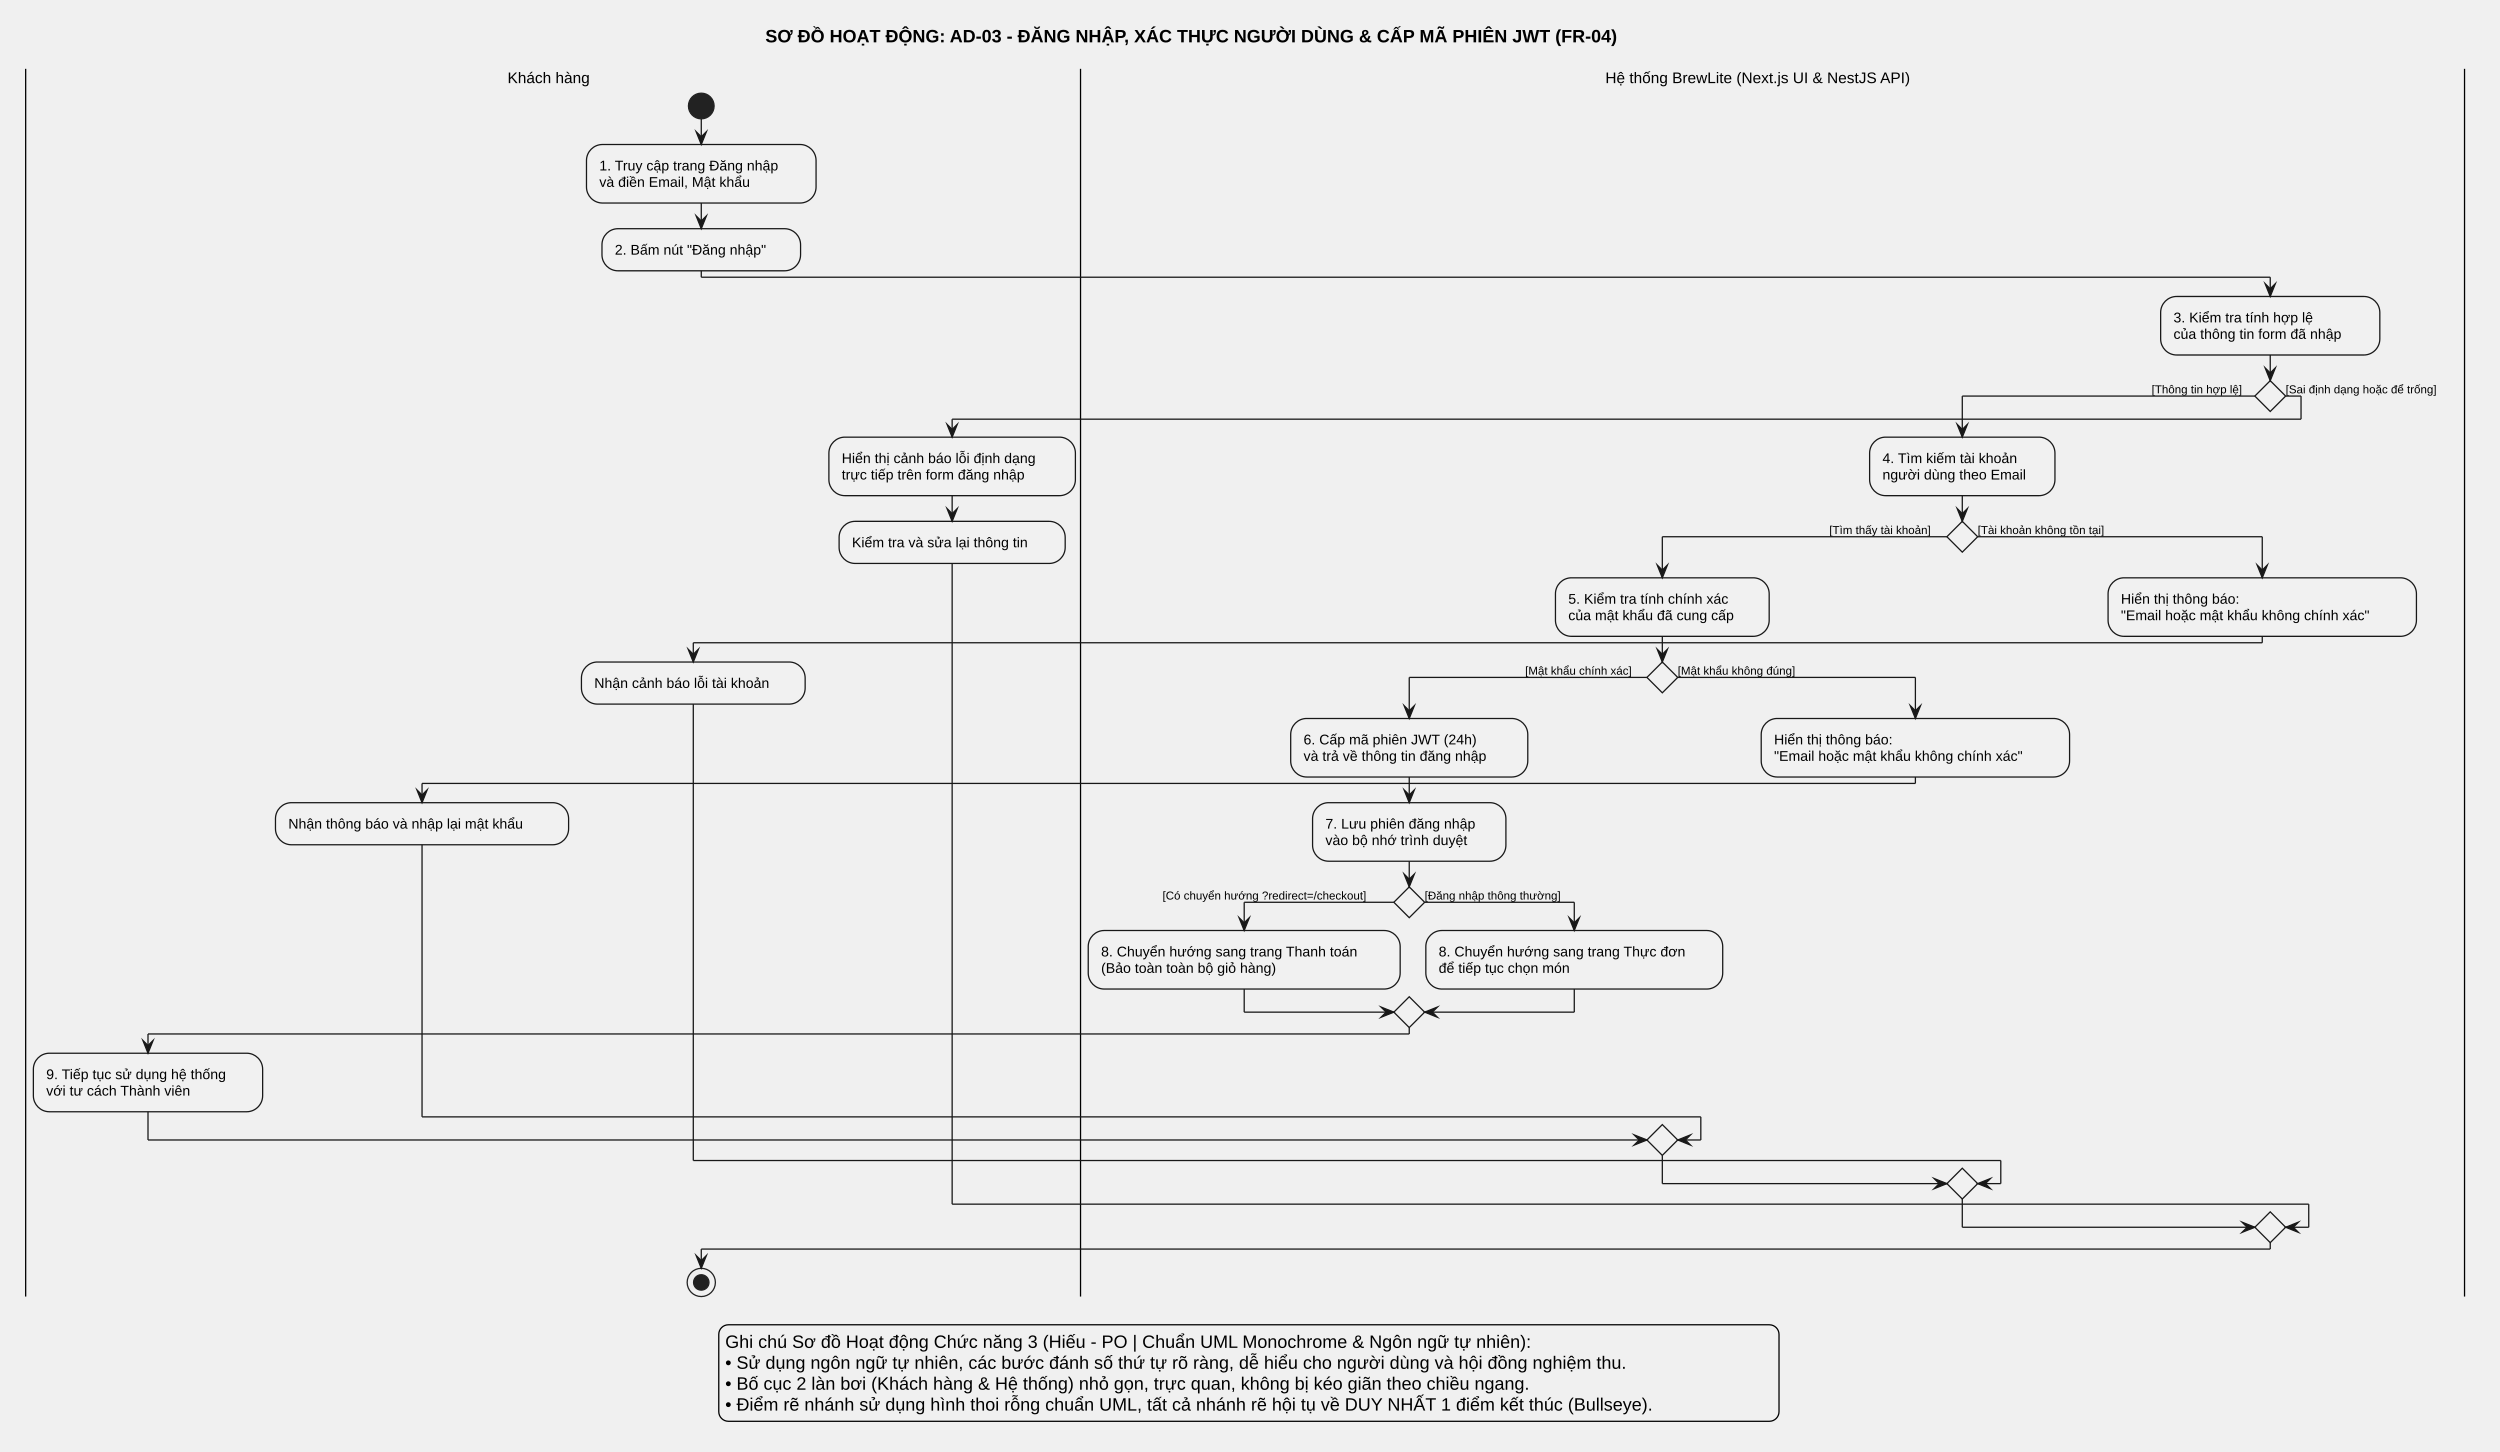
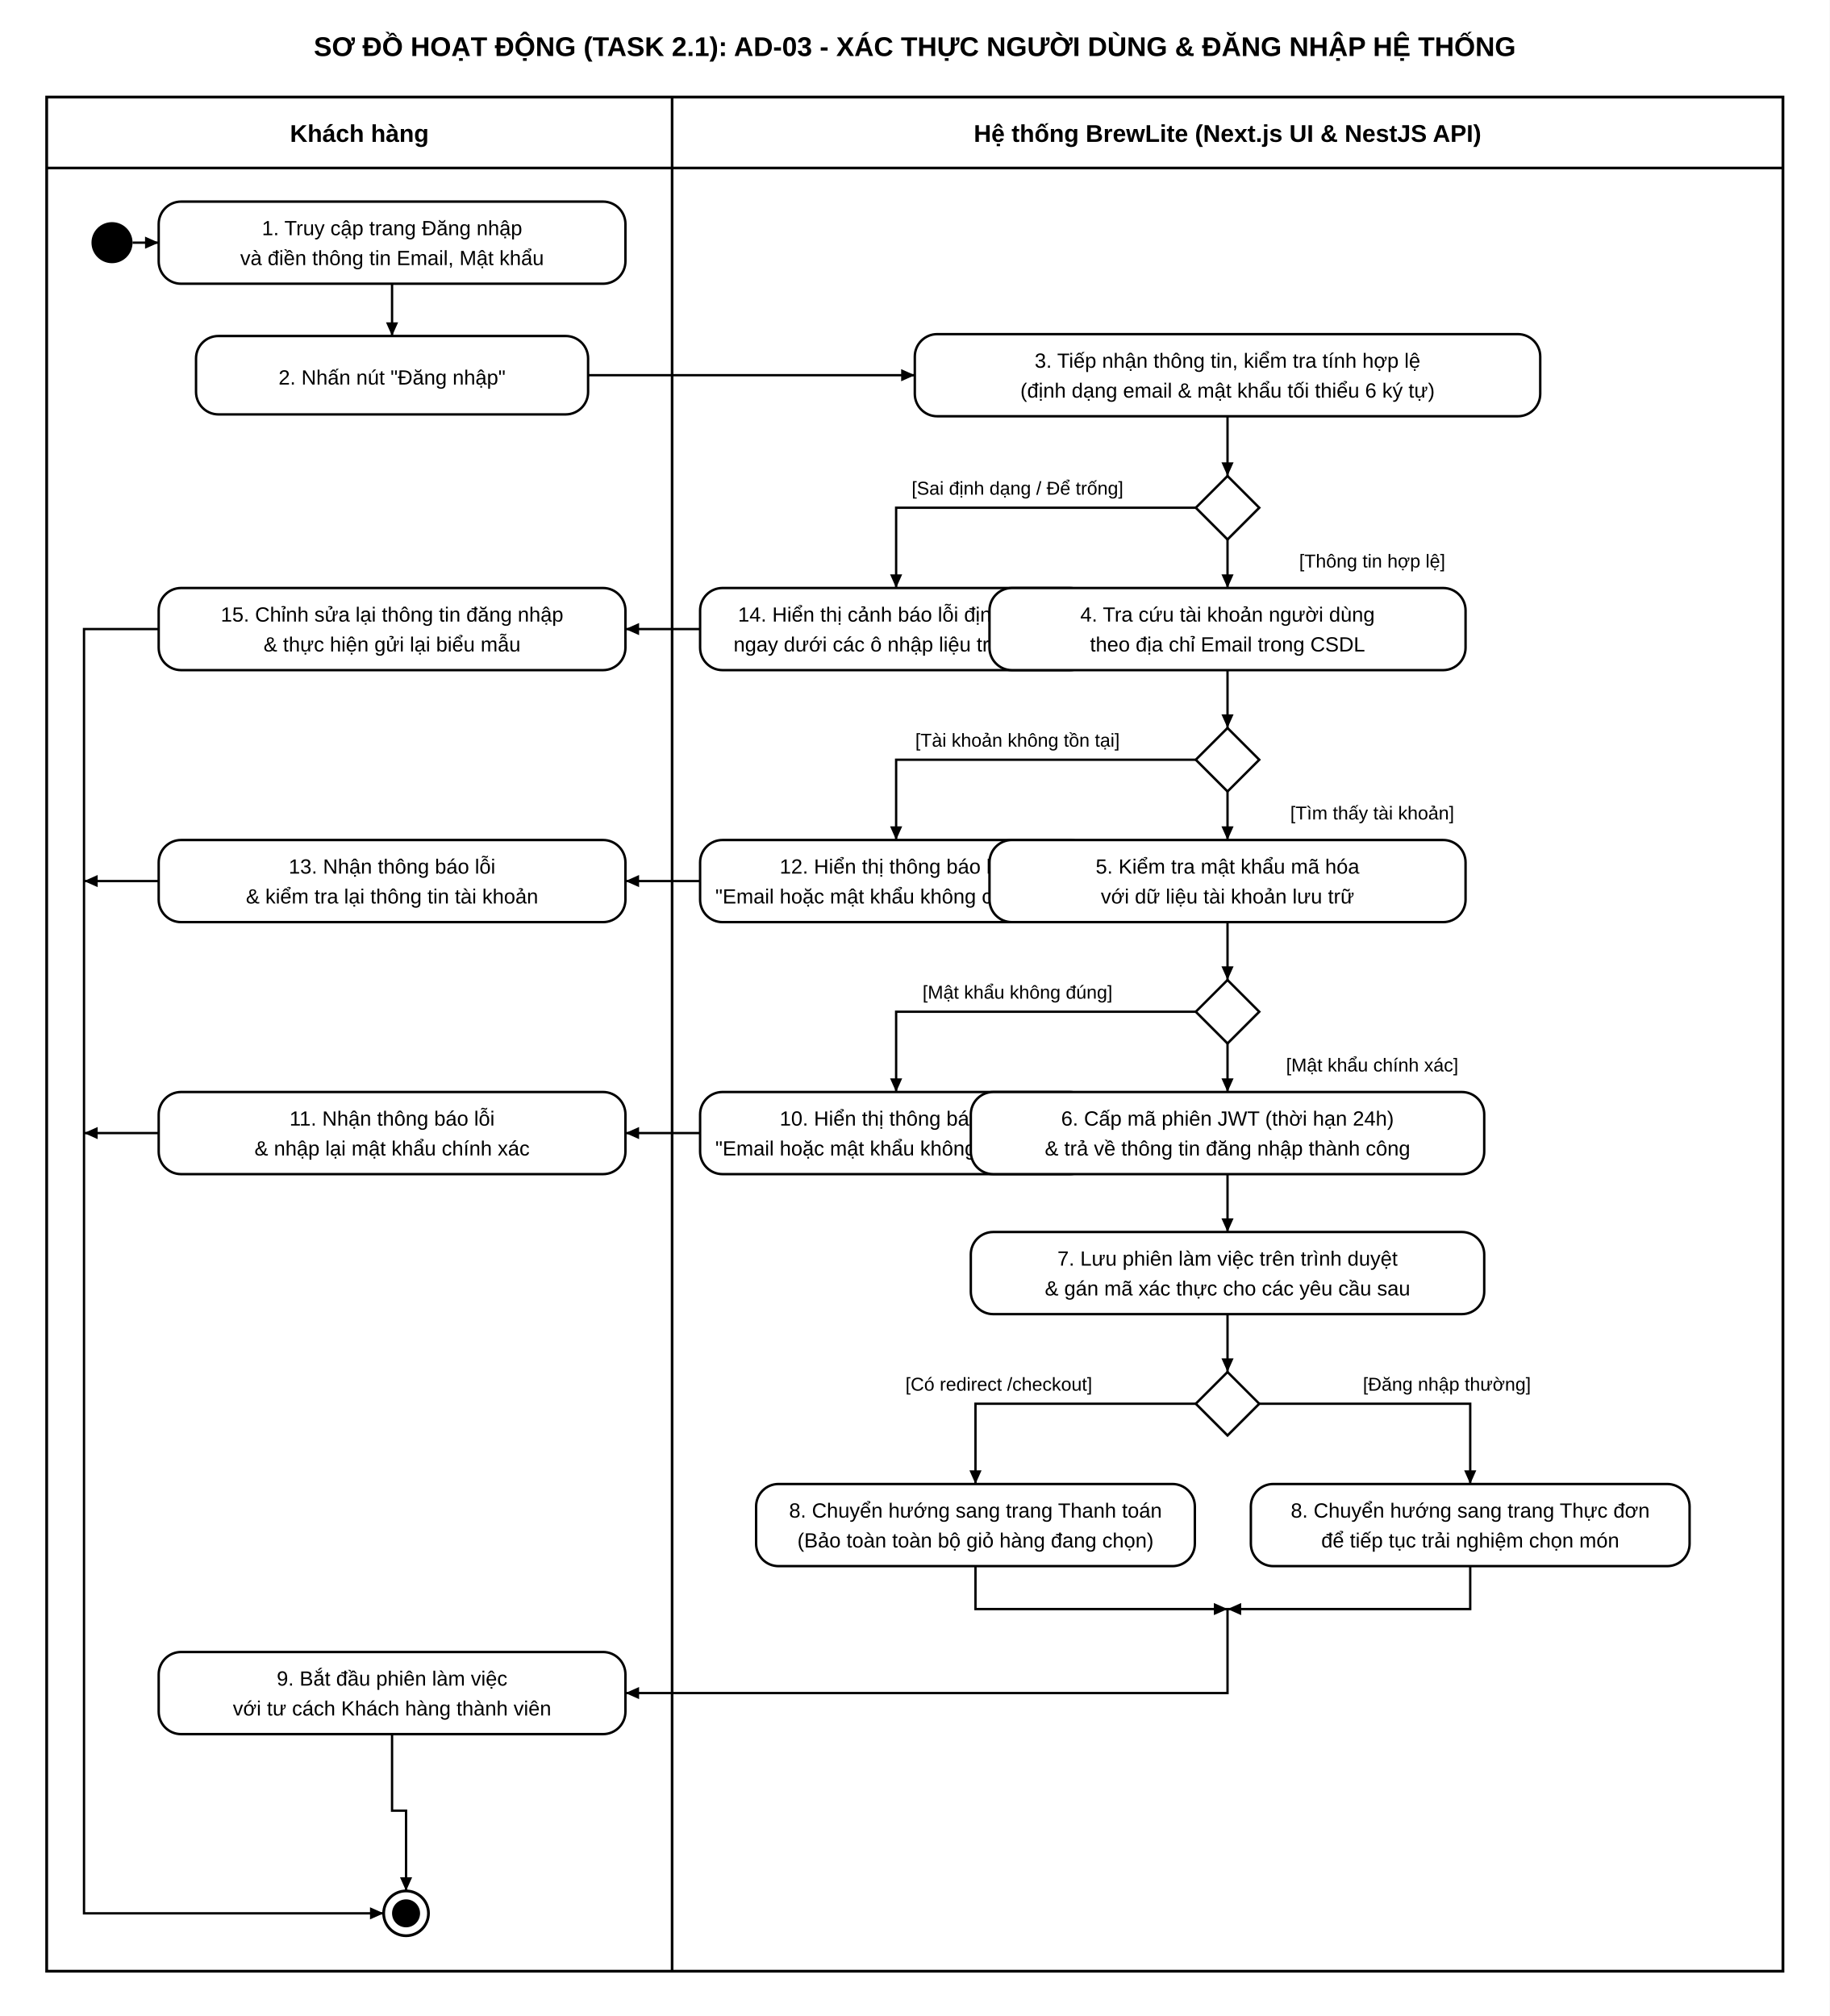
- <svg xmlns="http://www.w3.org/2000/svg" version="1.1" data-diagram-type="ACTIVITY" style="width:1461px;height:848px;background:#FFFFFF;" width="1461px" height="848.25px" viewBox="0 0 1461 848" zoomAndPan="magnify" preserveAspectRatio="none" contentStyleType="text/css">
-   <defs />
-   <g font-family="sans-serif" lengthAdjust="spacing">
-     <g class="title" data-source-line="19">
-       <text x="447.27" y="24.746" fill="#000" font-size="10.5" textLength="565.165" font-weight="700" font-family="'Segoe UI', 'Arial', sans-serif">SƠ ĐỒ HOẠT ĐỘNG: AD-03 - ĐĂNG NHẬP, XÁC THỰC NGƯỜI DÙNG &amp; CẤP MÃ PHIÊN JWT (FR-04)</text>
-     </g>
-     <rect x="15" y="40.22" width="1425.954" height="10.477" fill="none" style="stroke:none;" />
-     <ellipse cx="409.824" cy="61.947" rx="7.5" ry="7.5" fill="#222" style="stroke:#222;stroke-width:0.75;" />
-     <rect x="342.741" y="84.447" width="134.166" height="34.207" fill="#F1F1F1" style="stroke:#181818;stroke-width:0.75;" rx="9.375" ry="9.375" />
-     <text x="350.241" y="99.605" fill="#000" font-size="8.25" textLength="119.166" font-family="'Segoe UI', 'Arial', sans-serif">1. Truy cập trang Đăng nhập</text>
-     <text x="350.241" y="109.208" fill="#000" font-size="8.25" textLength="99.471" font-family="'Segoe UI', 'Arial', sans-serif">và điền Email, Mật khẩu</text>
-     <rect x="351.795" y="133.654" width="116.058" height="24.604" fill="#F1F1F1" style="stroke:#181818;stroke-width:0.75;" rx="9.375" ry="9.375" />
-     <text x="359.295" y="148.812" fill="#000" font-size="8.25" textLength="101.058" font-family="'Segoe UI', 'Arial', sans-serif">2. Bấm nút "Đăng nhập"</text>
-     <rect x="19.5" y="615.5" width="133.989" height="34.207" fill="#F1F1F1" style="stroke:#181818;stroke-width:0.75;" rx="9.375" ry="9.375" />
-     <text x="27" y="630.657" fill="#000" font-size="8.25" textLength="118.989" font-family="'Segoe UI', 'Arial', sans-serif">9. Tiếp tục sử dụng hệ thống</text>
-     <text x="27" y="640.261" fill="#000" font-size="8.25" textLength="93.791" font-family="'Segoe UI', 'Arial', sans-serif">với tư cách Thành viên</text>
-     <rect x="160.989" y="469.085" width="171.303" height="24.604" fill="#F1F1F1" style="stroke:#181818;stroke-width:0.75;" rx="9.375" ry="9.375" />
-     <text x="168.489" y="484.243" fill="#000" font-size="8.25" textLength="156.303" font-family="'Segoe UI', 'Arial', sans-serif">Nhận thông báo và nhập lại mật khẩu</text>
-     <rect x="339.791" y="386.878" width="130.738" height="24.604" fill="#F1F1F1" style="stroke:#181818;stroke-width:0.75;" rx="9.375" ry="9.375" />
-     <text x="347.291" y="402.036" fill="#000" font-size="8.25" textLength="115.738" font-family="'Segoe UI', 'Arial', sans-serif">Nhận cảnh báo lỗi tài khoản</text>
-     <rect x="484.407" y="255.464" width="144.055" height="34.207" fill="#F1F1F1" style="stroke:#181818;stroke-width:0.75;" rx="9.375" ry="9.375" />
-     <text x="491.907" y="270.622" fill="#000" font-size="8.25" textLength="129.055" font-family="'Segoe UI', 'Arial', sans-serif">Hiển thị cảnh báo lỗi định dạng</text>
-     <text x="491.907" y="280.226" fill="#000" font-size="8.25" textLength="123.162" font-family="'Segoe UI', 'Arial', sans-serif">trực tiếp trên form đăng nhập</text>
-     <rect x="490.373" y="304.671" width="132.123" height="24.604" fill="#F1F1F1" style="stroke:#181818;stroke-width:0.75;" rx="9.375" ry="9.375" />
-     <text x="497.873" y="319.829" fill="#000" font-size="8.25" textLength="117.123" font-family="'Segoe UI', 'Arial', sans-serif">Kiểm tra và sửa lại thông tin</text>
-     <ellipse cx="409.824" cy="749.457" rx="8.25" ry="8.25" fill="none" style="stroke:#222;stroke-width:0.75;" />
-     <ellipse cx="409.824" cy="749.457" rx="4.5" ry="4.5" fill="#222" style="stroke:#222;stroke-width:0.75;" />
-     <line x1="15" y1="40.22" x2="15" y2="757.707" style="stroke:#000;stroke-width:0.75;" />
-     <rect x="1262.682" y="173.257" width="128.087" height="34.207" fill="#F1F1F1" style="stroke:#181818;stroke-width:0.75;" rx="9.375" ry="9.375" />
-     <text x="1270.182" y="188.415" fill="#000" font-size="8.25" textLength="92.345" font-family="'Segoe UI', 'Arial', sans-serif">3. Kiểm tra tính hợp lệ</text>
-     <text x="1270.182" y="198.019" fill="#000" font-size="8.25" textLength="113.087" font-family="'Segoe UI', 'Arial', sans-serif">của thông tin form đã nhập</text>
-     <polygon points="1326.725,222.464,1326.725,222.464,1335.725,231.464,1326.725,240.464,1326.725,240.464,1317.725,231.464,1326.725,222.464" fill="#F1F1F1" style="stroke:#181818;stroke-width:0.75;stroke-linejoin:miter;stroke-miterlimit:10;" />
-     <text x="1257.407" y="229.872" fill="#000" font-size="6.75" textLength="60.318" font-family="'Segoe UI', 'Arial', sans-serif">[Thông tin hợp lệ]</text>
-     <text x="1335.725" y="229.872" fill="#000" font-size="6.75" textLength="100.798" font-family="'Segoe UI', 'Arial', sans-serif">[Sai định dạng hoặc để trống]</text>
-     <rect x="1092.605" y="255.464" width="108.308" height="34.207" fill="#F1F1F1" style="stroke:#181818;stroke-width:0.75;" rx="9.375" ry="9.375" />
-     <text x="1100.105" y="270.622" fill="#000" font-size="8.25" textLength="89.832" font-family="'Segoe UI', 'Arial', sans-serif">4. Tìm kiếm tài khoản</text>
-     <text x="1100.105" y="280.226" fill="#000" font-size="8.25" textLength="93.308" font-family="'Segoe UI', 'Arial', sans-serif">người dùng theo Email</text>
-     <polygon points="1146.759,304.671,1146.759,304.671,1155.759,313.671,1146.759,322.671,1146.759,322.671,1137.759,313.671,1146.759,304.671" fill="#F1F1F1" style="stroke:#181818;stroke-width:0.75;stroke-linejoin:miter;stroke-miterlimit:10;" />
-     <text x="1069.036" y="312.079" fill="#000" font-size="6.75" textLength="68.723" font-family="'Segoe UI', 'Arial', sans-serif">[Tìm thấy tài khoản]</text>
-     <text x="1155.759" y="312.079" fill="#000" font-size="6.75" textLength="85.308" font-family="'Segoe UI', 'Arial', sans-serif">[Tài khoản không tồn tại]</text>
-     <rect x="909.007" y="337.671" width="124.901" height="34.207" fill="#F1F1F1" style="stroke:#181818;stroke-width:0.75;" rx="9.375" ry="9.375" />
-     <text x="916.507" y="352.829" fill="#000" font-size="8.25" textLength="106.452" font-family="'Segoe UI', 'Arial', sans-serif">5. Kiểm tra tính chính xác</text>
-     <text x="916.507" y="362.433" fill="#000" font-size="8.25" textLength="109.901" font-family="'Segoe UI', 'Arial', sans-serif">của mật khẩu đã cung cấp</text>
-     <polygon points="971.457,386.878,971.457,386.878,980.457,395.878,971.457,404.878,971.457,404.878,962.457,395.878,971.457,386.878" fill="#F1F1F1" style="stroke:#181818;stroke-width:0.75;stroke-linejoin:miter;stroke-miterlimit:10;" />
-     <text x="891.282" y="394.286" fill="#000" font-size="6.75" textLength="71.175" font-family="'Segoe UI', 'Arial', sans-serif">[Mật khẩu chính xác]</text>
-     <text x="980.457" y="394.286" fill="#000" font-size="6.75" textLength="78.917" font-family="'Segoe UI', 'Arial', sans-serif">[Mật khẩu không đúng]</text>
-     <rect x="754.282" y="419.878" width="138.553" height="34.207" fill="#F1F1F1" style="stroke:#181818;stroke-width:0.75;" rx="9.375" ry="9.375" />
-     <text x="761.782" y="435.036" fill="#000" font-size="8.25" textLength="110.984" font-family="'Segoe UI', 'Arial', sans-serif">6. Cấp mã phiên JWT (24h)</text>
-     <text x="761.782" y="444.64" fill="#000" font-size="8.25" textLength="123.553" font-family="'Segoe UI', 'Arial', sans-serif">và trả về thông tin đăng nhập</text>
-     <rect x="767.066" y="469.085" width="112.985" height="34.207" fill="#F1F1F1" style="stroke:#181818;stroke-width:0.75;" rx="9.375" ry="9.375" />
-     <text x="774.566" y="484.243" fill="#000" font-size="8.25" textLength="97.985" font-family="'Segoe UI', 'Arial', sans-serif">7. Lưu phiên đăng nhập</text>
-     <text x="774.566" y="493.847" fill="#000" font-size="8.25" textLength="94.299" font-family="'Segoe UI', 'Arial', sans-serif">vào bộ nhớ trình duyệt</text>
-     <polygon points="823.558,518.292,823.558,518.292,832.558,527.292,823.558,536.292,823.558,536.292,814.558,527.292,823.558,518.292" fill="#F1F1F1" style="stroke:#181818;stroke-width:0.75;stroke-linejoin:miter;stroke-miterlimit:10;" />
-     <text x="679.367" y="525.701" fill="#000" font-size="6.75" textLength="135.191" font-family="'Segoe UI', 'Arial', sans-serif">[Có chuyển hướng ?redirect=/checkout]</text>
-     <text x="832.558" y="525.701" fill="#000" font-size="6.75" textLength="90.123" font-family="'Segoe UI', 'Arial', sans-serif">[Đăng nhập thông thường]</text>
-     <rect x="635.963" y="543.792" width="182.296" height="34.207" fill="#F1F1F1" style="stroke:#181818;stroke-width:0.75;" rx="9.375" ry="9.375" />
-     <text x="643.463" y="558.95" fill="#000" font-size="8.25" textLength="167.296" font-family="'Segoe UI', 'Arial', sans-serif">8. Chuyển hướng sang trang Thanh toán</text>
-     <text x="643.463" y="568.554" fill="#000" font-size="8.25" textLength="116.056" font-family="'Segoe UI', 'Arial', sans-serif">(Bảo toàn toàn bộ giỏ hàng)</text>
-     <rect x="833.259" y="543.792" width="173.494" height="34.207" fill="#F1F1F1" style="stroke:#181818;stroke-width:0.75;" rx="9.375" ry="9.375" />
-     <text x="840.759" y="558.95" fill="#000" font-size="8.25" textLength="158.494" font-family="'Segoe UI', 'Arial', sans-serif">8. Chuyển hướng sang trang Thực đơn</text>
-     <text x="840.759" y="568.554" fill="#000" font-size="8.25" textLength="87.995" font-family="'Segoe UI', 'Arial', sans-serif">để tiếp tục chọn món</text>
-     <polygon points="823.558,582.5,832.558,591.5,823.558,600.5,814.558,591.5,823.558,582.5" fill="#F1F1F1" style="stroke:#181818;stroke-width:0.75;stroke-linejoin:miter;stroke-miterlimit:10;" />
-     <rect x="1029.253" y="419.878" width="180.205" height="34.207" fill="#F1F1F1" style="stroke:#181818;stroke-width:0.75;" rx="9.375" ry="9.375" />
-     <text x="1036.753" y="435.036" fill="#000" font-size="8.25" textLength="79.519" font-family="'Segoe UI', 'Arial', sans-serif">Hiển thị thông báo:</text>
-     <text x="1036.753" y="444.64" fill="#000" font-size="8.25" textLength="165.205" font-family="'Segoe UI', 'Arial', sans-serif">"Email hoặc mật khẩu không chính xác"</text>
-     <polygon points="971.457,657.207,980.457,666.207,971.457,675.207,962.457,666.207,971.457,657.207" fill="#F1F1F1" style="stroke:#181818;stroke-width:0.75;stroke-linejoin:miter;stroke-miterlimit:10;" />
-     <rect x="1231.958" y="337.671" width="180.205" height="34.207" fill="#F1F1F1" style="stroke:#181818;stroke-width:0.75;" rx="9.375" ry="9.375" />
-     <text x="1239.458" y="352.829" fill="#000" font-size="8.25" textLength="79.519" font-family="'Segoe UI', 'Arial', sans-serif">Hiển thị thông báo:</text>
-     <text x="1239.458" y="362.433" fill="#000" font-size="8.25" textLength="165.205" font-family="'Segoe UI', 'Arial', sans-serif">"Email hoặc mật khẩu không chính xác"</text>
-     <polygon points="1146.759,682.707,1155.759,691.707,1146.759,700.707,1137.759,691.707,1146.759,682.707" fill="#F1F1F1" style="stroke:#181818;stroke-width:0.75;stroke-linejoin:miter;stroke-miterlimit:10;" />
-     <polygon points="1326.725,708.207,1335.725,717.207,1326.725,726.207,1317.725,717.207,1326.725,708.207" fill="#F1F1F1" style="stroke:#181818;stroke-width:0.75;stroke-linejoin:miter;stroke-miterlimit:10;" />
-     <line x1="631.463" y1="40.22" x2="631.463" y2="757.707" style="stroke:#000;stroke-width:0.75;" />
-     <line x1="1440.274" y1="40.22" x2="1440.274" y2="757.707" style="stroke:#000;stroke-width:0.75;" />
-     <line x1="409.824" y1="69.447" x2="409.824" y2="84.447" style="stroke:#181818;stroke-width:0.75;" />
-     <polygon points="406.824,76.947,409.824,84.447,412.824,76.947,409.824,79.947" fill="#181818" style="stroke:#181818;stroke-width:0.75;stroke-linejoin:miter;stroke-miterlimit:10;" />
-     <line x1="409.824" y1="118.654" x2="409.824" y2="133.654" style="stroke:#181818;stroke-width:0.75;" />
-     <polygon points="406.824,126.154,409.824,133.654,412.824,126.154,409.824,129.154" fill="#181818" style="stroke:#181818;stroke-width:0.75;stroke-linejoin:miter;stroke-miterlimit:10;" />
-     <line x1="556.435" y1="289.671" x2="556.435" y2="304.671" style="stroke:#181818;stroke-width:0.75;" />
-     <polygon points="553.435,297.171,556.435,304.671,559.435,297.171,556.435,300.171" fill="#181818" style="stroke:#181818;stroke-width:0.75;stroke-linejoin:miter;stroke-miterlimit:10;" />
-     <line x1="823.558" y1="454.085" x2="823.558" y2="469.085" style="stroke:#181818;stroke-width:0.75;" />
-     <polygon points="820.558,461.585,823.558,469.085,826.558,461.585,823.558,464.585" fill="#181818" style="stroke:#181818;stroke-width:0.75;stroke-linejoin:miter;stroke-miterlimit:10;" />
-     <line x1="814.558" y1="527.292" x2="727.111" y2="527.292" style="stroke:#181818;stroke-width:0.75;" />
-     <line x1="727.111" y1="527.292" x2="727.111" y2="543.792" style="stroke:#181818;stroke-width:0.75;" />
-     <polygon points="724.111,536.292,727.111,543.792,730.111,536.292,727.111,539.292" fill="#181818" style="stroke:#181818;stroke-width:0.75;stroke-linejoin:miter;stroke-miterlimit:10;" />
-     <line x1="832.558" y1="527.292" x2="920.006" y2="527.292" style="stroke:#181818;stroke-width:0.75;" />
-     <line x1="920.006" y1="527.292" x2="920.006" y2="543.792" style="stroke:#181818;stroke-width:0.75;" />
-     <polygon points="917.006,536.292,920.006,543.792,923.006,536.292,920.006,539.292" fill="#181818" style="stroke:#181818;stroke-width:0.75;stroke-linejoin:miter;stroke-miterlimit:10;" />
-     <line x1="727.111" y1="578" x2="727.111" y2="591.5" style="stroke:#181818;stroke-width:0.75;" />
-     <line x1="727.111" y1="591.5" x2="814.558" y2="591.5" style="stroke:#181818;stroke-width:0.75;" />
-     <polygon points="807.058,588.5,814.558,591.5,807.058,594.5,810.058,591.5" fill="#181818" style="stroke:#181818;stroke-width:0.75;stroke-linejoin:miter;stroke-miterlimit:10;" />
-     <line x1="920.006" y1="578" x2="920.006" y2="591.5" style="stroke:#181818;stroke-width:0.75;" />
-     <line x1="920.006" y1="591.5" x2="832.558" y2="591.5" style="stroke:#181818;stroke-width:0.75;" />
-     <polygon points="840.058,588.5,832.558,591.5,840.058,594.5,837.058,591.5" fill="#181818" style="stroke:#181818;stroke-width:0.75;stroke-linejoin:miter;stroke-miterlimit:10;" />
-     <line x1="823.558" y1="503.292" x2="823.558" y2="518.292" style="stroke:#181818;stroke-width:0.75;" />
-     <polygon points="820.558,510.792,823.558,518.292,826.558,510.792,823.558,513.792" fill="#181818" style="stroke:#181818;stroke-width:0.75;stroke-linejoin:miter;stroke-miterlimit:10;" />
-     <line x1="962.457" y1="395.878" x2="823.558" y2="395.878" style="stroke:#181818;stroke-width:0.75;" />
-     <line x1="823.558" y1="395.878" x2="823.558" y2="419.878" style="stroke:#181818;stroke-width:0.75;" />
-     <polygon points="820.558,412.378,823.558,419.878,826.558,412.378,823.558,415.378" fill="#181818" style="stroke:#181818;stroke-width:0.75;stroke-linejoin:miter;stroke-miterlimit:10;" />
-     <line x1="980.457" y1="395.878" x2="1119.356" y2="395.878" style="stroke:#181818;stroke-width:0.75;" />
-     <line x1="1119.356" y1="395.878" x2="1119.356" y2="419.878" style="stroke:#181818;stroke-width:0.75;" />
-     <polygon points="1116.356,412.378,1119.356,419.878,1122.356,412.378,1119.356,415.378" fill="#181818" style="stroke:#181818;stroke-width:0.75;stroke-linejoin:miter;stroke-miterlimit:10;" />
-     <line x1="971.457" y1="371.878" x2="971.457" y2="386.878" style="stroke:#181818;stroke-width:0.75;" />
-     <polygon points="968.457,379.378,971.457,386.878,974.457,379.378,971.457,382.378" fill="#181818" style="stroke:#181818;stroke-width:0.75;stroke-linejoin:miter;stroke-miterlimit:10;" />
-     <line x1="1137.759" y1="313.671" x2="971.457" y2="313.671" style="stroke:#181818;stroke-width:0.75;" />
-     <line x1="971.457" y1="313.671" x2="971.457" y2="337.671" style="stroke:#181818;stroke-width:0.75;" />
-     <polygon points="968.457,330.171,971.457,337.671,974.457,330.171,971.457,333.171" fill="#181818" style="stroke:#181818;stroke-width:0.75;stroke-linejoin:miter;stroke-miterlimit:10;" />
-     <line x1="1155.759" y1="313.671" x2="1322.061" y2="313.671" style="stroke:#181818;stroke-width:0.75;" />
-     <line x1="1322.061" y1="313.671" x2="1322.061" y2="337.671" style="stroke:#181818;stroke-width:0.75;" />
-     <polygon points="1319.061,330.171,1322.061,337.671,1325.061,330.171,1322.061,333.171" fill="#181818" style="stroke:#181818;stroke-width:0.75;stroke-linejoin:miter;stroke-miterlimit:10;" />
-     <line x1="971.457" y1="675.207" x2="971.457" y2="691.707" style="stroke:#181818;stroke-width:0.75;" />
-     <line x1="971.457" y1="691.707" x2="1137.759" y2="691.707" style="stroke:#181818;stroke-width:0.75;" />
-     <polygon points="1130.259,688.707,1137.759,691.707,1130.259,694.707,1133.259,691.707" fill="#181818" style="stroke:#181818;stroke-width:0.75;stroke-linejoin:miter;stroke-miterlimit:10;" />
-     <line x1="1146.759" y1="289.671" x2="1146.759" y2="304.671" style="stroke:#181818;stroke-width:0.75;" />
-     <polygon points="1143.759,297.171,1146.759,304.671,1149.759,297.171,1146.759,300.171" fill="#181818" style="stroke:#181818;stroke-width:0.75;stroke-linejoin:miter;stroke-miterlimit:10;" />
-     <line x1="1317.725" y1="231.464" x2="1146.759" y2="231.464" style="stroke:#181818;stroke-width:0.75;" />
-     <line x1="1146.759" y1="231.464" x2="1146.759" y2="255.464" style="stroke:#181818;stroke-width:0.75;" />
-     <polygon points="1143.759,247.964,1146.759,255.464,1149.759,247.964,1146.759,250.964" fill="#181818" style="stroke:#181818;stroke-width:0.75;stroke-linejoin:miter;stroke-miterlimit:10;" />
-     <line x1="1146.759" y1="700.707" x2="1146.759" y2="717.207" style="stroke:#181818;stroke-width:0.75;" />
-     <line x1="1146.759" y1="717.207" x2="1317.725" y2="717.207" style="stroke:#181818;stroke-width:0.75;" />
-     <polygon points="1310.225,714.207,1317.725,717.207,1310.225,720.207,1313.225,717.207" fill="#181818" style="stroke:#181818;stroke-width:0.75;stroke-linejoin:miter;stroke-miterlimit:10;" />
-     <line x1="1326.725" y1="207.464" x2="1326.725" y2="222.464" style="stroke:#181818;stroke-width:0.75;" />
-     <polygon points="1323.725,214.964,1326.725,222.464,1329.725,214.964,1326.725,217.964" fill="#181818" style="stroke:#181818;stroke-width:0.75;stroke-linejoin:miter;stroke-miterlimit:10;" />
-     <line x1="409.824" y1="158.257" x2="409.824" y2="162.007" style="stroke:#181818;stroke-width:0.75;" />
-     <line x1="409.824" y1="162.007" x2="1326.725" y2="162.007" style="stroke:#181818;stroke-width:0.75;" />
-     <line x1="1326.725" y1="162.007" x2="1326.725" y2="173.257" style="stroke:#181818;stroke-width:0.75;" />
-     <polygon points="1323.725,165.757,1326.725,173.257,1329.725,165.757,1326.725,168.757" fill="#181818" style="stroke:#181818;stroke-width:0.75;stroke-linejoin:miter;stroke-miterlimit:10;" />
-     <line x1="823.558" y1="600.5" x2="823.558" y2="604.25" style="stroke:#181818;stroke-width:0.75;" />
-     <line x1="823.558" y1="604.25" x2="86.494" y2="604.25" style="stroke:#181818;stroke-width:0.75;" />
-     <line x1="86.494" y1="604.25" x2="86.494" y2="615.5" style="stroke:#181818;stroke-width:0.75;" />
-     <polygon points="83.494,608,86.494,615.5,89.494,608,86.494,611" fill="#181818" style="stroke:#181818;stroke-width:0.75;stroke-linejoin:miter;stroke-miterlimit:10;" />
-     <line x1="1119.356" y1="454.085" x2="1119.356" y2="457.835" style="stroke:#181818;stroke-width:0.75;" />
-     <line x1="1119.356" y1="457.835" x2="246.64" y2="457.835" style="stroke:#181818;stroke-width:0.75;" />
-     <line x1="246.64" y1="457.835" x2="246.64" y2="469.085" style="stroke:#181818;stroke-width:0.75;" />
-     <polygon points="243.64,461.585,246.64,469.085,249.64,461.585,246.64,464.585" fill="#181818" style="stroke:#181818;stroke-width:0.75;stroke-linejoin:miter;stroke-miterlimit:10;" />
-     <line x1="86.494" y1="649.707" x2="86.494" y2="666.207" style="stroke:#181818;stroke-width:0.75;" />
-     <line x1="86.494" y1="666.207" x2="962.457" y2="666.207" style="stroke:#181818;stroke-width:0.75;" />
-     <polygon points="954.957,663.207,962.457,666.207,954.957,669.207,957.957,666.207" fill="#181818" style="stroke:#181818;stroke-width:0.75;stroke-linejoin:miter;stroke-miterlimit:10;" />
-     <line x1="246.64" y1="493.689" x2="246.64" y2="652.707" style="stroke:#181818;stroke-width:0.75;" />
-     <line x1="246.64" y1="652.707" x2="993.957" y2="652.707" style="stroke:#181818;stroke-width:0.75;" />
-     <line x1="993.957" y1="652.707" x2="993.957" y2="666.207" style="stroke:#181818;stroke-width:0.75;" />
-     <line x1="993.957" y1="666.207" x2="980.457" y2="666.207" style="stroke:#181818;stroke-width:0.75;" />
-     <polygon points="987.957,663.207,980.457,666.207,987.957,669.207,984.957,666.207" fill="#181818" style="stroke:#181818;stroke-width:0.75;stroke-linejoin:miter;stroke-miterlimit:10;" />
-     <line x1="1322.061" y1="371.878" x2="1322.061" y2="375.628" style="stroke:#181818;stroke-width:0.75;" />
-     <line x1="1322.061" y1="375.628" x2="405.16" y2="375.628" style="stroke:#181818;stroke-width:0.75;" />
-     <line x1="405.16" y1="375.628" x2="405.16" y2="386.878" style="stroke:#181818;stroke-width:0.75;" />
-     <polygon points="402.16,379.378,405.16,386.878,408.16,379.378,405.16,382.378" fill="#181818" style="stroke:#181818;stroke-width:0.75;stroke-linejoin:miter;stroke-miterlimit:10;" />
-     <line x1="405.16" y1="411.482" x2="405.16" y2="678.207" style="stroke:#181818;stroke-width:0.75;" />
-     <line x1="405.16" y1="678.207" x2="1169.259" y2="678.207" style="stroke:#181818;stroke-width:0.75;" />
-     <line x1="1169.259" y1="678.207" x2="1169.259" y2="691.707" style="stroke:#181818;stroke-width:0.75;" />
-     <line x1="1169.259" y1="691.707" x2="1155.759" y2="691.707" style="stroke:#181818;stroke-width:0.75;" />
-     <polygon points="1163.259,688.707,1155.759,691.707,1163.259,694.707,1160.259,691.707" fill="#181818" style="stroke:#181818;stroke-width:0.75;stroke-linejoin:miter;stroke-miterlimit:10;" />
-     <line x1="1335.725" y1="231.464" x2="1344.725" y2="231.464" style="stroke:#181818;stroke-width:0.75;" />
-     <line x1="1344.725" y1="231.464" x2="1344.725" y2="244.964" style="stroke:#181818;stroke-width:0.75;" />
-     <line x1="1344.725" y1="244.964" x2="556.435" y2="244.964" style="stroke:#181818;stroke-width:0.75;" />
-     <line x1="556.435" y1="244.964" x2="556.435" y2="255.464" style="stroke:#181818;stroke-width:0.75;" />
-     <polygon points="553.435,247.964,556.435,255.464,559.435,247.964,556.435,250.964" fill="#181818" style="stroke:#181818;stroke-width:0.75;stroke-linejoin:miter;stroke-miterlimit:10;" />
-     <line x1="556.435" y1="329.275" x2="556.435" y2="703.707" style="stroke:#181818;stroke-width:0.75;" />
-     <line x1="556.435" y1="703.707" x2="1349.225" y2="703.707" style="stroke:#181818;stroke-width:0.75;" />
-     <line x1="1349.225" y1="703.707" x2="1349.225" y2="717.207" style="stroke:#181818;stroke-width:0.75;" />
-     <line x1="1349.225" y1="717.207" x2="1335.725" y2="717.207" style="stroke:#181818;stroke-width:0.75;" />
-     <polygon points="1343.225,714.207,1335.725,717.207,1343.225,720.207,1340.225,717.207" fill="#181818" style="stroke:#181818;stroke-width:0.75;stroke-linejoin:miter;stroke-miterlimit:10;" />
-     <line x1="1326.725" y1="726.207" x2="1326.725" y2="729.957" style="stroke:#181818;stroke-width:0.75;" />
-     <line x1="1326.725" y1="729.957" x2="409.824" y2="729.957" style="stroke:#181818;stroke-width:0.75;" />
-     <line x1="409.824" y1="729.957" x2="409.824" y2="741.207" style="stroke:#181818;stroke-width:0.75;" />
-     <polygon points="406.824,733.707,409.824,741.207,412.824,733.707,409.824,736.707" fill="#181818" style="stroke:#181818;stroke-width:0.75;stroke-linejoin:miter;stroke-miterlimit:10;" />
-     <text x="296.596" y="48.574" fill="#000" font-size="9" textLength="53.271" font-family="'Segoe UI', 'Arial', sans-serif">Khách hàng</text>
-     <text x="938.173" y="48.574" fill="#000" font-size="9" textLength="195.39" font-family="'Segoe UI', 'Arial', sans-serif">Hệ thống BrewLite (Next.js UI &amp; NestJS API)</text>
-     <g class="legend" data-source-line="74">
-       <rect x="420.049" y="774.207" width="619.607" height="56.391" fill="none" style="stroke:#000;stroke-width:0.75;" rx="5.625" ry="5.625" />
-       <text x="423.799" y="787.703" fill="#000" font-size="10.5" textLength="518.704" font-family="'Segoe UI', 'Arial', sans-serif">Ghi chú Sơ đồ Hoạt động Chức năng 3 (Hiếu - PO | Chuẩn UML Monochrome &amp; Ngôn ngữ tự nhiên):</text>
-       <text x="423.799" y="799.926" fill="#000" font-size="10.5" textLength="590.246" font-family="'Segoe UI', 'Arial', sans-serif">• Sử dụng ngôn ngữ tự nhiên, các bước đánh số thứ tự rõ ràng, dễ hiểu cho người dùng và hội đồng nghiệm thu.</text>
-       <text x="423.799" y="812.148" fill="#000" font-size="10.5" textLength="532.516" font-family="'Segoe UI', 'Arial', sans-serif">• Bố cục 2 làn bơi (Khách hàng &amp; Hệ thống) nhỏ gọn, trực quan, không bị kéo giãn theo chiều ngang.</text>
-       <text x="423.799" y="824.371" fill="#000" font-size="10.5" textLength="612.107" font-family="'Segoe UI', 'Arial', sans-serif">• Điểm rẽ nhánh sử dụng hình thoi rỗng chuẩn UML, tất cả nhánh rẽ hội tụ về DUY NHẤT 1 điểm kết thúc (Bullseye).</text>
-     </g>
-   </g>
+ <svg xmlns="http://www.w3.org/2000/svg" viewBox="0 0 980 1080" width="980" height="1080" style="background-color:#ffffff;font-family:'Segoe UI',Arial,sans-serif;">
+   <defs>
+     <marker id="arrow" viewBox="0 0 10 10" refX="9" refY="5" markerWidth="6.5" markerHeight="6.5" orient="auto-start-reverse">
+       <path d="M 0 1 L 9 5 L 0 9 z" fill="#000000" />
+     </marker>
+     <style>
+       .title { font-size: 14.5px; font-weight: 700; fill: #000000; text-anchor: middle; }
+       .lane-header { font-size: 13px; font-weight: 700; fill: #000000; text-anchor: middle; }
+       .step-box { fill: #ffffff; stroke: #000000; stroke-width: 1.3; rx: 12; ry: 12; }
+       .step-text { font-size: 11px; fill: #000000; text-anchor: middle; }
+       .diamond { fill: #ffffff; stroke: #000000; stroke-width: 1.3; }
+       .guard { font-size: 10px; fill: #000000; }
+       .flow { fill: none; stroke: #000000; stroke-width: 1.25; marker-end: url(#arrow); }
+     </style>
+   </defs>
+   <rect width="100%" height="100%" fill="#ffffff" />
+   <text x="490" y="30" class="title">SƠ ĐỒ HOẠT ĐỘNG (TASK 2.1): AD-03 - XÁC THỰC NGƯỜI DÙNG &amp; ĐĂNG NHẬP HỆ THỐNG</text>
+   <rect x="25" y="52" width="930" height="1004" fill="none" stroke="#000000" stroke-width="1.5" />
+   <line x1="25" y1="90" x2="955" y2="90" stroke="#000000" stroke-width="1.4" />
+   <text x="192.5" y="76" class="lane-header">Khách hàng</text>
+   <line x1="360" y1="52" x2="360" y2="1056" stroke="#000000" stroke-width="1.4" />
+   <text x="657.5" y="76" class="lane-header">Hệ thống BrewLite (Next.js UI &amp; NestJS API)</text>
+   <circle cx="60" cy="130" r="11" fill="#000000" />
+   <circle cx="217.5" cy="1025" r="12" fill="#ffffff" stroke="#000000" stroke-width="1.5" />
+   <circle cx="217.5" cy="1025" r="7.5" fill="#000000" />
+   <rect x="85" y="108" width="250" height="44" class="step-box" />
+   <text x="210" y="126" class="step-text">1. Truy cập trang Đăng nhập</text>
+   <text x="210" y="142" class="step-text">và điền thông tin Email, Mật khẩu</text>
+   <rect x="105" y="180" width="210" height="42" class="step-box" />
+   <text x="210" y="206" class="step-text">2. Nhấn nút "Đăng nhập"</text>
+   <rect x="490" y="179" width="335" height="44" class="step-box" />
+   <text x="657.5" y="197" class="step-text">3. Tiếp nhận thông tin, kiểm tra tính hợp lệ</text>
+   <text x="657.5" y="213" class="step-text">(định dạng email &amp; mật khẩu tối thiểu 6 ký tự)</text>
+   <polygon points="657.5,255 674.5,272 657.5,289 640.5,272" class="diamond" />
+   <rect x="375" y="315" width="210" height="44" class="step-box" />
+   <text x="480" y="333" class="step-text">14. Hiển thị cảnh báo lỗi định dạng</text>
+   <text x="480" y="349" class="step-text">ngay dưới các ô nhập liệu trên form</text>
+   <rect x="85" y="315" width="250" height="44" class="step-box" />
+   <text x="210" y="333" class="step-text">15. Chỉnh sửa lại thông tin đăng nhập</text>
+   <text x="210" y="349" class="step-text">&amp; thực hiện gửi lại biểu mẫu</text>
+   <rect x="530" y="315" width="255" height="44" class="step-box" />
+   <text x="657.5" y="333" class="step-text">4. Tra cứu tài khoản người dùng</text>
+   <text x="657.5" y="349" class="step-text">theo địa chỉ Email trong CSDL</text>
+   <polygon points="657.5,390 674.5,407 657.5,424 640.5,407" class="diamond" />
+   <rect x="375" y="450" width="210" height="44" class="step-box" />
+   <text x="480" y="468" class="step-text">12. Hiển thị thông báo lỗi:</text>
+   <text x="480" y="484" class="step-text">"Email hoặc mật khẩu không chính xác"</text>
+   <rect x="85" y="450" width="250" height="44" class="step-box" />
+   <text x="210" y="468" class="step-text">13. Nhận thông báo lỗi</text>
+   <text x="210" y="484" class="step-text">&amp; kiểm tra lại thông tin tài khoản</text>
+   <rect x="530" y="450" width="255" height="44" class="step-box" />
+   <text x="657.5" y="468" class="step-text">5. Kiểm tra mật khẩu mã hóa</text>
+   <text x="657.5" y="484" class="step-text">với dữ liệu tài khoản lưu trữ</text>
+   <polygon points="657.5,525 674.5,542 657.5,559 640.5,542" class="diamond" />
+   <rect x="375" y="585" width="210" height="44" class="step-box" />
+   <text x="480" y="603" class="step-text">10. Hiển thị thông báo lỗi:</text>
+   <text x="480" y="619" class="step-text">"Email hoặc mật khẩu không chính xác"</text>
+   <rect x="85" y="585" width="250" height="44" class="step-box" />
+   <text x="210" y="603" class="step-text">11. Nhận thông báo lỗi</text>
+   <text x="210" y="619" class="step-text">&amp; nhập lại mật khẩu chính xác</text>
+   <rect x="520" y="585" width="275" height="44" class="step-box" />
+   <text x="657.5" y="603" class="step-text">6. Cấp mã phiên JWT (thời hạn 24h)</text>
+   <text x="657.5" y="619" class="step-text">&amp; trả về thông tin đăng nhập thành công</text>
+   <rect x="520" y="660" width="275" height="44" class="step-box" />
+   <text x="657.5" y="678" class="step-text">7. Lưu phiên làm việc trên trình duyệt</text>
+   <text x="657.5" y="694" class="step-text">&amp; gán mã xác thực cho các yêu cầu sau</text>
+   <polygon points="657.5,735 674.5,752 657.5,769 640.5,752" class="diamond" />
+   <rect x="405" y="795" width="235" height="44" class="step-box" />
+   <text x="522.5" y="813" class="step-text">8. Chuyển hướng sang trang Thanh toán</text>
+   <text x="522.5" y="829" class="step-text">(Bảo toàn toàn bộ giỏ hàng đang chọn)</text>
+   <rect x="670" y="795" width="235" height="44" class="step-box" />
+   <text x="787.5" y="813" class="step-text">8. Chuyển hướng sang trang Thực đơn</text>
+   <text x="787.5" y="829" class="step-text">để tiếp tục trải nghiệm chọn món</text>
+   <rect x="85" y="885" width="250" height="44" class="step-box" />
+   <text x="210" y="903" class="step-text">9. Bắt đầu phiên làm việc</text>
+   <text x="210" y="919" class="step-text">với tư cách Khách hàng thành viên</text>
+   <path d="M 71 130 L 85 130" class="flow" />
+   <path d="M 210 152 L 210 180" class="flow" />
+   <path d="M 315 201 L 490 201" class="flow" />
+   <path d="M 657.5 223 L 657.5 255" class="flow" />
+   <path d="M 640.5 272 L 480 272 L 480 315" class="flow" />
+   <text x="545" y="265" class="guard" text-anchor="middle">[Sai định dạng / Để trống]</text>
+   <path d="M 375 337 L 335 337" class="flow" />
+   <path d="M 85 337 L 45 337 L 45 1025 L 205.5 1025" class="flow" />
+   <path d="M 657.5 289 L 657.5 315" class="flow" />
+   <text x="735" y="304" class="guard" text-anchor="middle">[Thông tin hợp lệ]</text>
+   <path d="M 657.5 359 L 657.5 390" class="flow" />
+   <path d="M 640.5 407 L 480 407 L 480 450" class="flow" />
+   <text x="545" y="400" class="guard" text-anchor="middle">[Tài khoản không tồn tại]</text>
+   <path d="M 375 472 L 335 472" class="flow" />
+   <path d="M 85 472 L 45 472" class="flow" />
+   <path d="M 657.5 424 L 657.5 450" class="flow" />
+   <text x="735" y="439" class="guard" text-anchor="middle">[Tìm thấy tài khoản]</text>
+   <path d="M 657.5 494 L 657.5 525" class="flow" />
+   <path d="M 640.5 542 L 480 542 L 480 585" class="flow" />
+   <text x="545" y="535" class="guard" text-anchor="middle">[Mật khẩu không đúng]</text>
+   <path d="M 375 607 L 335 607" class="flow" />
+   <path d="M 85 607 L 45 607" class="flow" />
+   <path d="M 657.5 559 L 657.5 585" class="flow" />
+   <text x="735" y="574" class="guard" text-anchor="middle">[Mật khẩu chính xác]</text>
+   <path d="M 657.5 629 L 657.5 660" class="flow" />
+   <path d="M 657.5 704 L 657.5 735" class="flow" />
+   <path d="M 640.5 752 L 522.5 752 L 522.5 795" class="flow" />
+   <text x="535" y="745" class="guard" text-anchor="middle">[Có redirect /checkout]</text>
+   <path d="M 674.5 752 L 787.5 752 L 787.5 795" class="flow" />
+   <text x="775" y="745" class="guard" text-anchor="middle">[Đăng nhập thường]</text>
+   <path d="M 522.5 839 L 522.5 862 L 657.5 862" class="flow" />
+   <path d="M 787.5 839 L 787.5 862 L 657.5 862" class="flow" />
+   <path d="M 657.5 862 L 657.5 907 L 335 907" class="flow" />
+   <path d="M 210 929 L 210 970 L 217.5 970 L 217.5 1013" class="flow" />
</svg>
